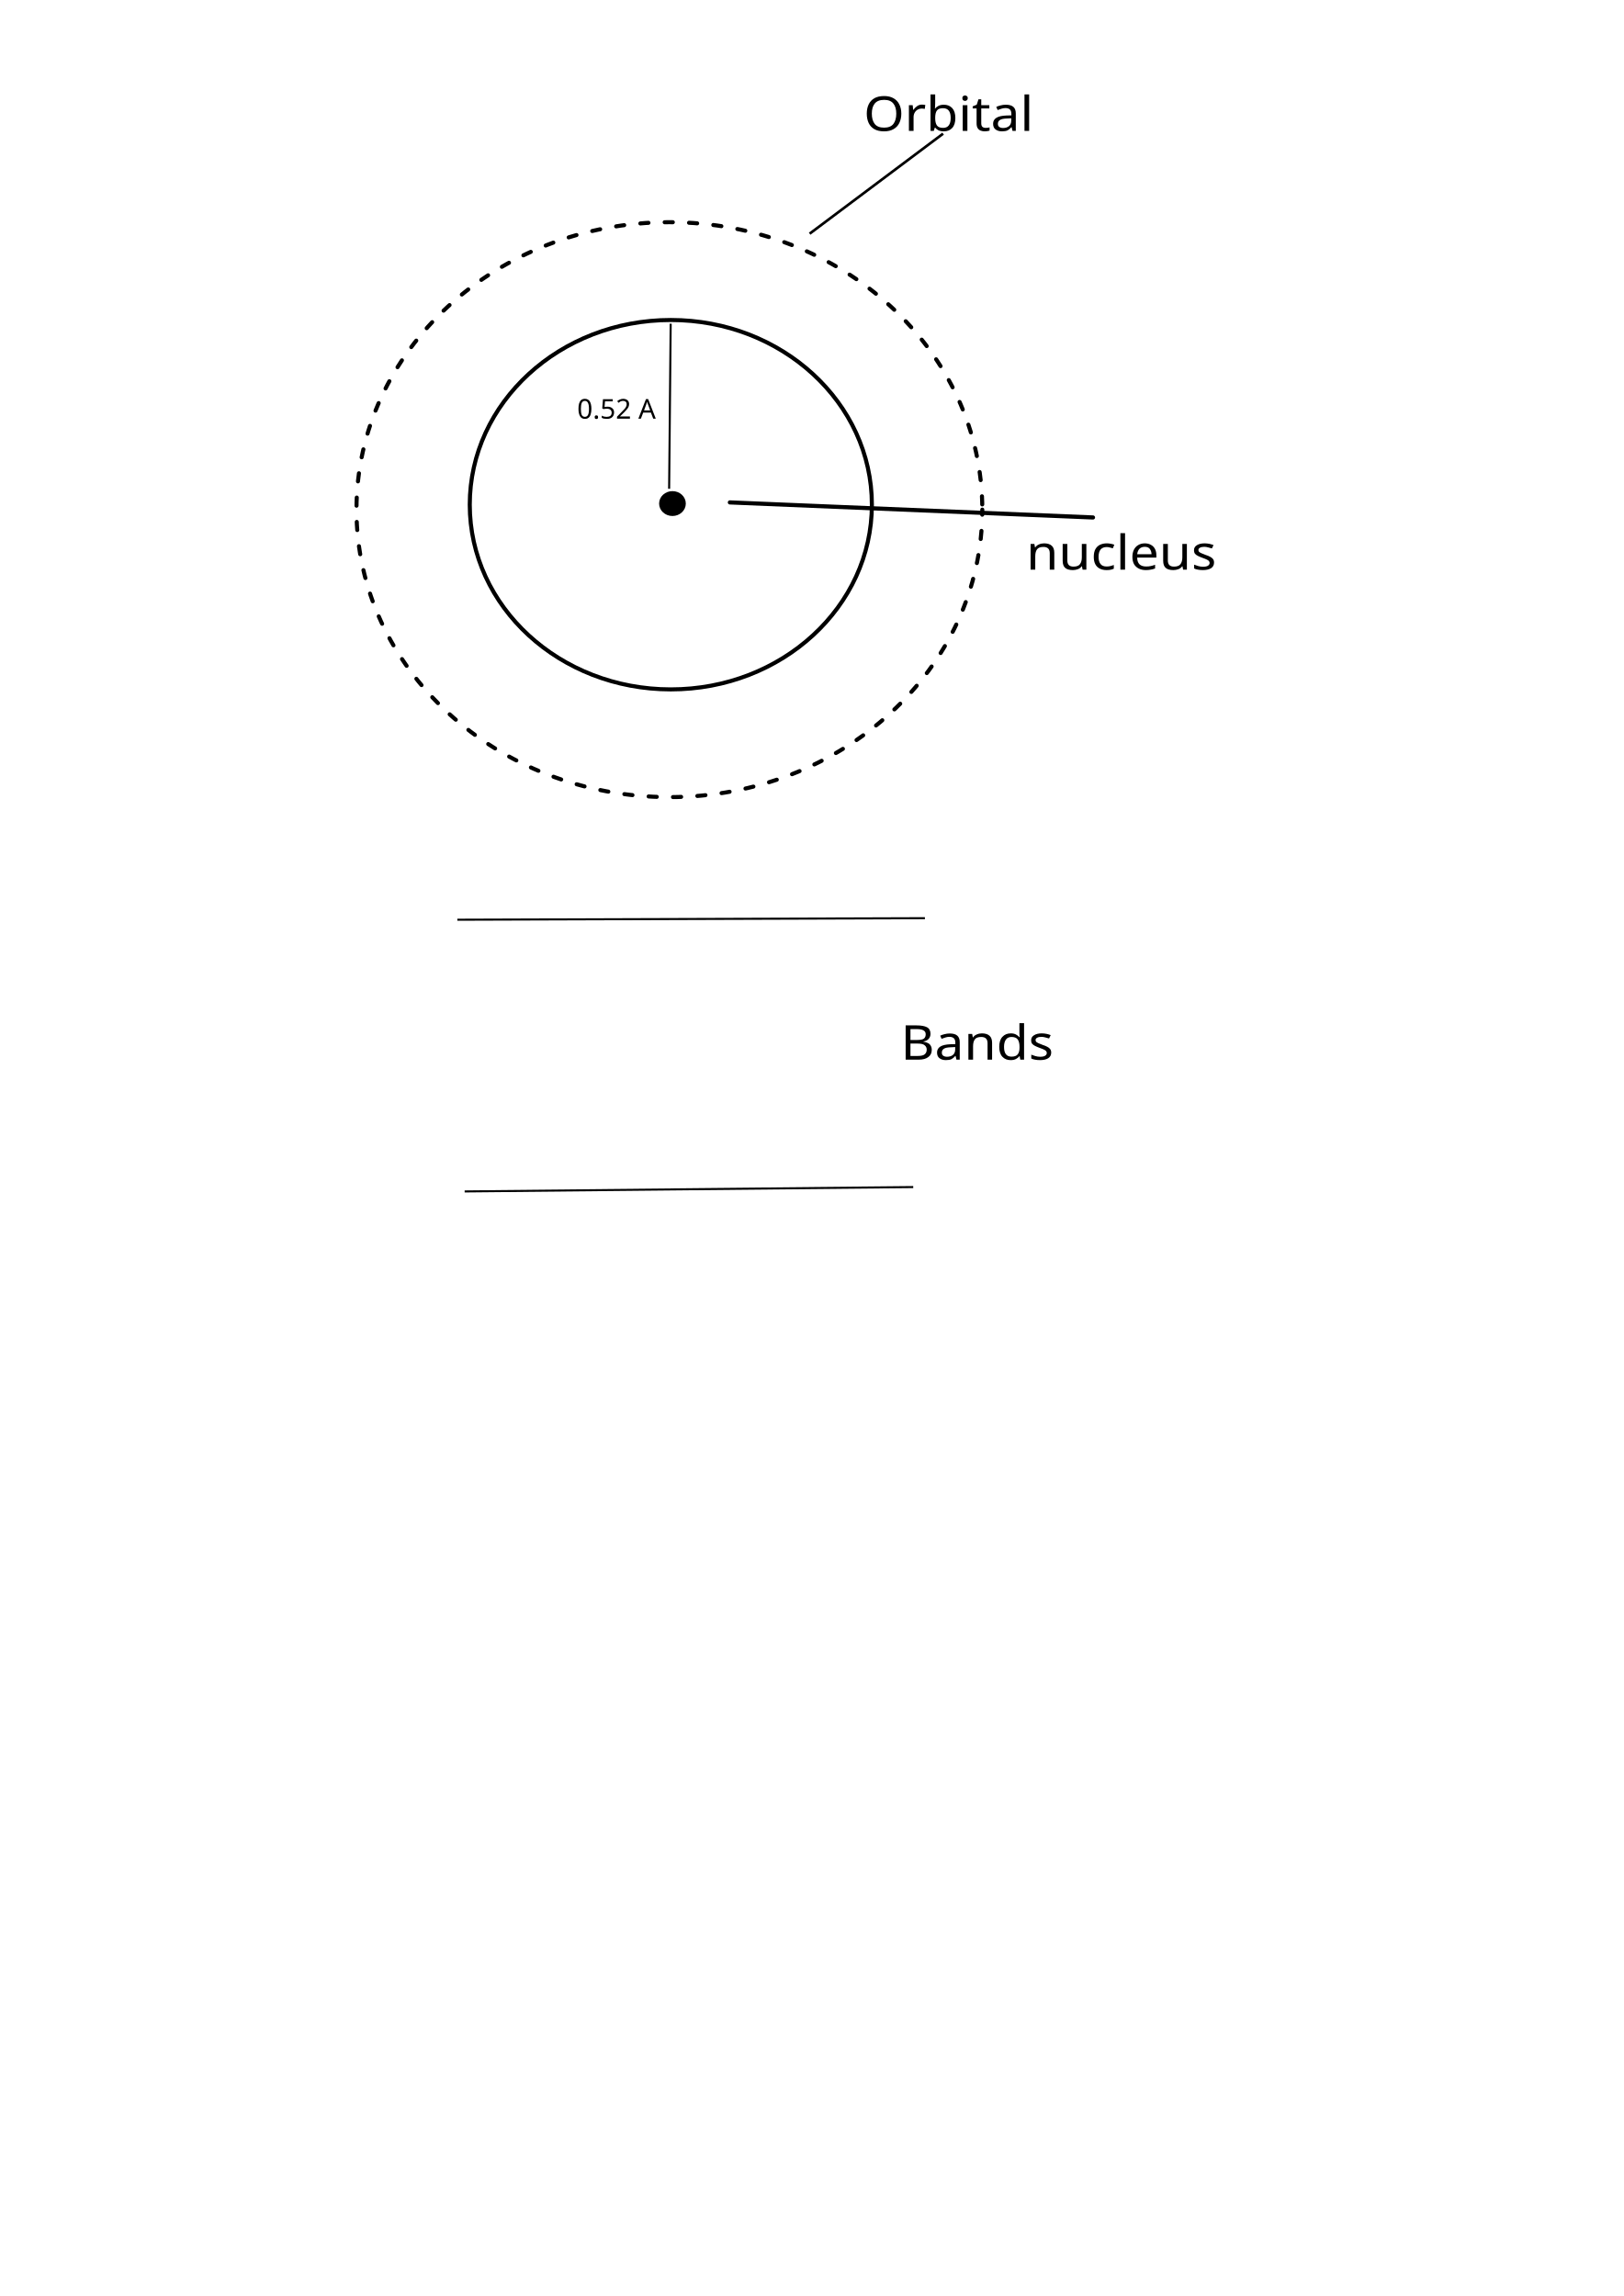
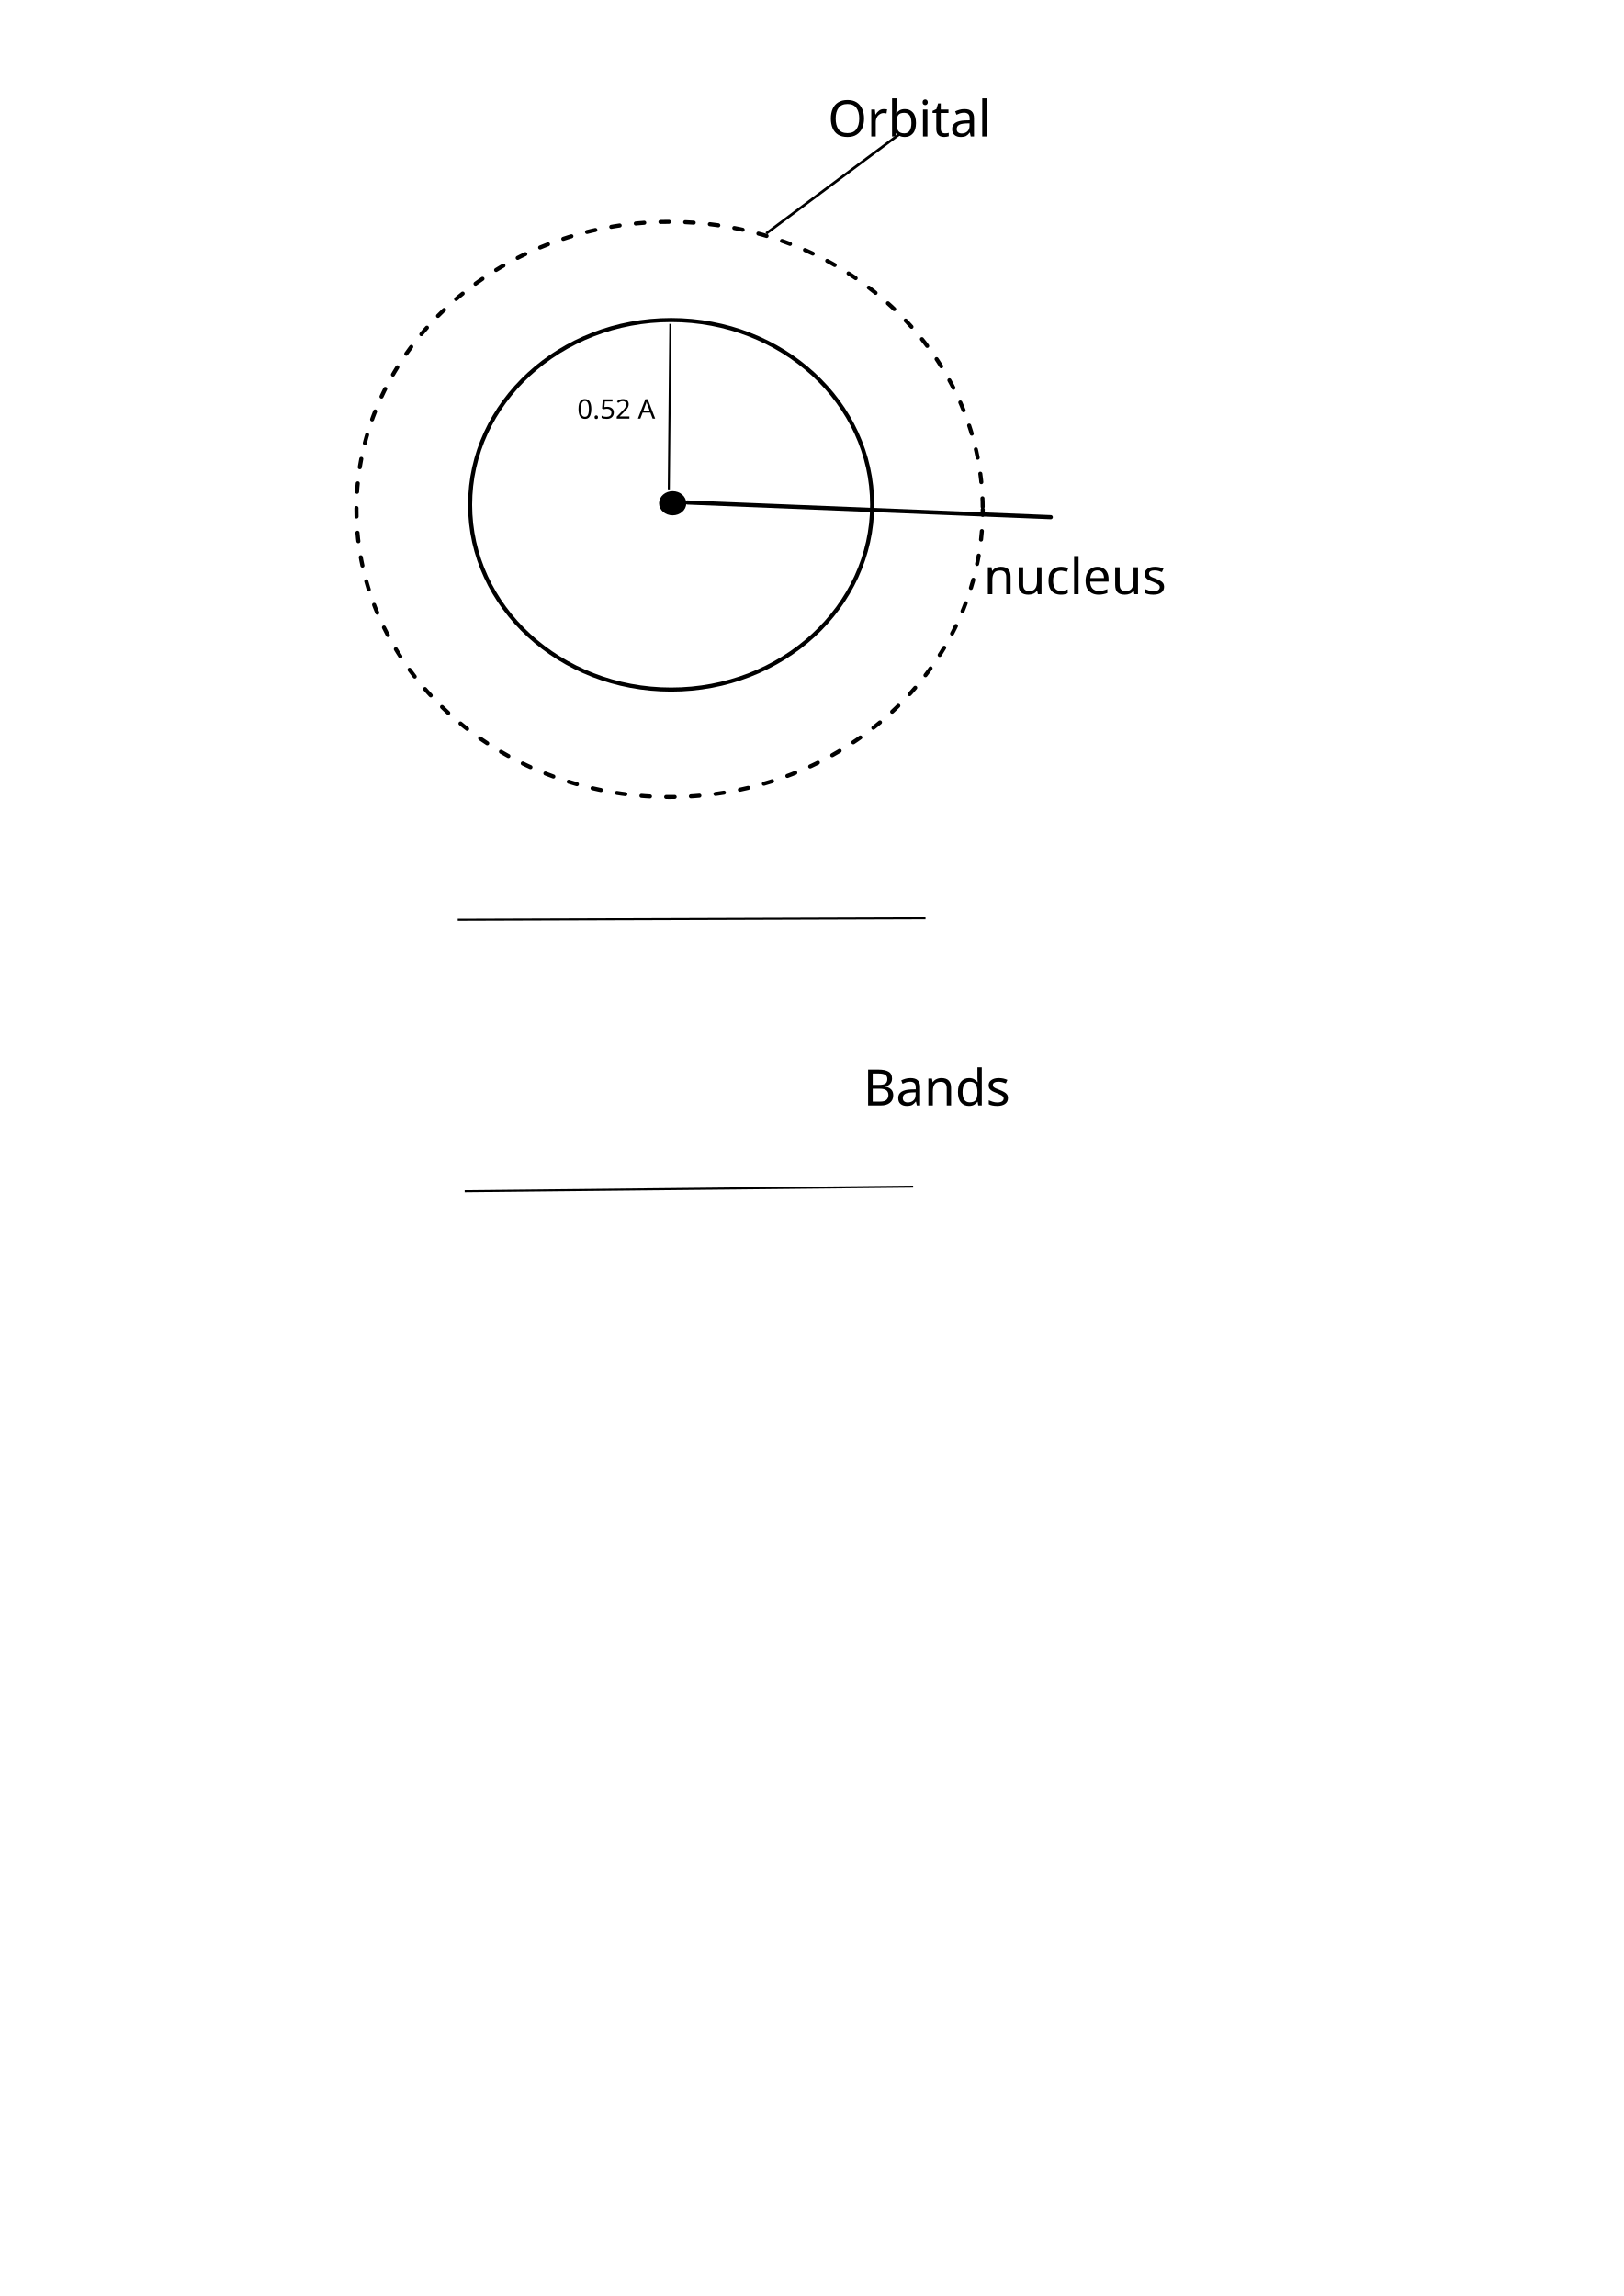
- <svg xmlns="http://www.w3.org/2000/svg" width="794" height="1123" viewBox="0 0 210 297">
-   <g fill="none" stroke="#000" stroke-linejoin="bevel" stroke-width=".525">
-     <ellipse cx="86.579" cy="65.922" rx="40.473" ry="37.186" stroke-dasharray="1.051, 2.102" stroke-dashoffset=".4" stroke-linecap="round" />
-     <ellipse cx="86.764" cy="65.281" rx="26.005" ry="23.893" />
+ <svg xmlns="http://www.w3.org/2000/svg" width="210" height="297" viewBox="0 0 210 297">
+   <g fill="none" stroke="#000000" stroke-linejoin="bevel" stroke-width=".525">
+     <ellipse cx="86.6" cy="65.9" stroke-dasharray="1.1 2.1" stroke-dashoffset=".4" stroke-linecap="round" rx="40.5" ry="37.2" />
+     <ellipse cx="86.8" cy="65.3" rx="26" ry="23.9" />
  </g>
-   <ellipse cx="86.976" cy="65.134" rx="1.465" ry="1.346" fill-rule="evenodd" stroke="#000" stroke-linejoin="bevel" stroke-width=".525" />
-   <text transform="scale(1.0433 .95854)" x="111.653" y="143.003" font-family="sans-serif" font-size="6.488" letter-spacing="0" word-spacing="0" xml:space="preserve">
+   <ellipse cx="87" cy="65.1" fill-rule="evenodd" stroke="#000000" stroke-linejoin="bevel" stroke-width=".525" rx="1.5" ry="1.3" />
+   <text x="111.7" y="143" font-family="sans-serif" font-size="6.5" letter-spacing="0" transform="scale(1,1)" word-spacing="0" xml:space="preserve">
    <tspan x="111.653" y="143.003">Bands</tspan>
  </text>
-   <text transform="scale(1.0433 .95854)" x="107.068" y="17.657" font-family="'Bitstream Charter'" font-size="6.488" letter-spacing="0" word-spacing="0" xml:space="preserve">
+   <text x="107.1" y="17.7" font-family="'Bitstream Charter'" font-size="6.5" letter-spacing="0" transform="scale(1,1)" word-spacing="0" xml:space="preserve">
    <tspan x="107.068" y="17.657">Orbital</tspan>
  </text>
-   <g fill="none" stroke="#000">
-     <path d="M104.72 30.222l17.262-12.94" marker-start="url(#A)" stroke-width=".341" />
-     <path d="M94.402 64.986l46.965 1.947" marker-start="url(#B)" stroke-linecap="round" stroke-linejoin="bevel" stroke-width=".537" />
+   <g fill="none" stroke="#000000">
+     <path stroke-width=".341" marker-start="url(#A)" d="M 103.6 30.2 l 17.3 -12.9" transform="matrix(1,0,0,1,-4.5,0)" />
+     <path stroke-linecap="round" stroke-linejoin="bevel" stroke-width=".537" marker-start="url(#B)" d="M 93.5 64.9 l 47 1.9" transform="matrix(1,0,0,1,-4.6,0.1)" />
  </g>
-   <text transform="scale(1.0433 .95854)" x="127.219" y="76.864" font-family="'Courier 10 Pitch'" font-size="6.488" letter-spacing="0" word-spacing="0" xml:space="preserve">
+   <text x="127.2" y="76.9" font-family="'Courier 10 Pitch'" font-size="6.5" letter-spacing="0" transform="scale(1,1)" word-spacing="0" xml:space="preserve">
    <tspan x="127.219" y="76.864">nucleus</tspan>
  </text>
-   <path d="M60.098 154.12l58.02-.567M59.153 118.97l60.476-.2M86.746 41.866l-.2 21.356" fill="none" stroke="#000" stroke-width=".265" />
-   <text x="74.65" y="54.15" font-family="'Adobe Courier'" font-size="3.528" letter-spacing="0" word-spacing="0" xml:space="preserve">
+   <path fill="none" stroke="#000000" stroke-width=".265" d="M 60.1 154.1 l 58 -0.6 M 59.2 119 l 60.5 -0.2 M 86.7 41.9 l -0.2 21.4" />
+   <text x="74.7" y="54.1" font-family="'Adobe Courier'" font-size="3.5" letter-spacing="0" word-spacing="0" xml:space="preserve">
    <tspan x="74.65" y="54.15">0.52 A</tspan>
  </text>
+   <path fill="rgb(255, 255, 255)" d="M 144.4 65.6 S 144.4 65.6 144.4 65.6" />
</svg>
